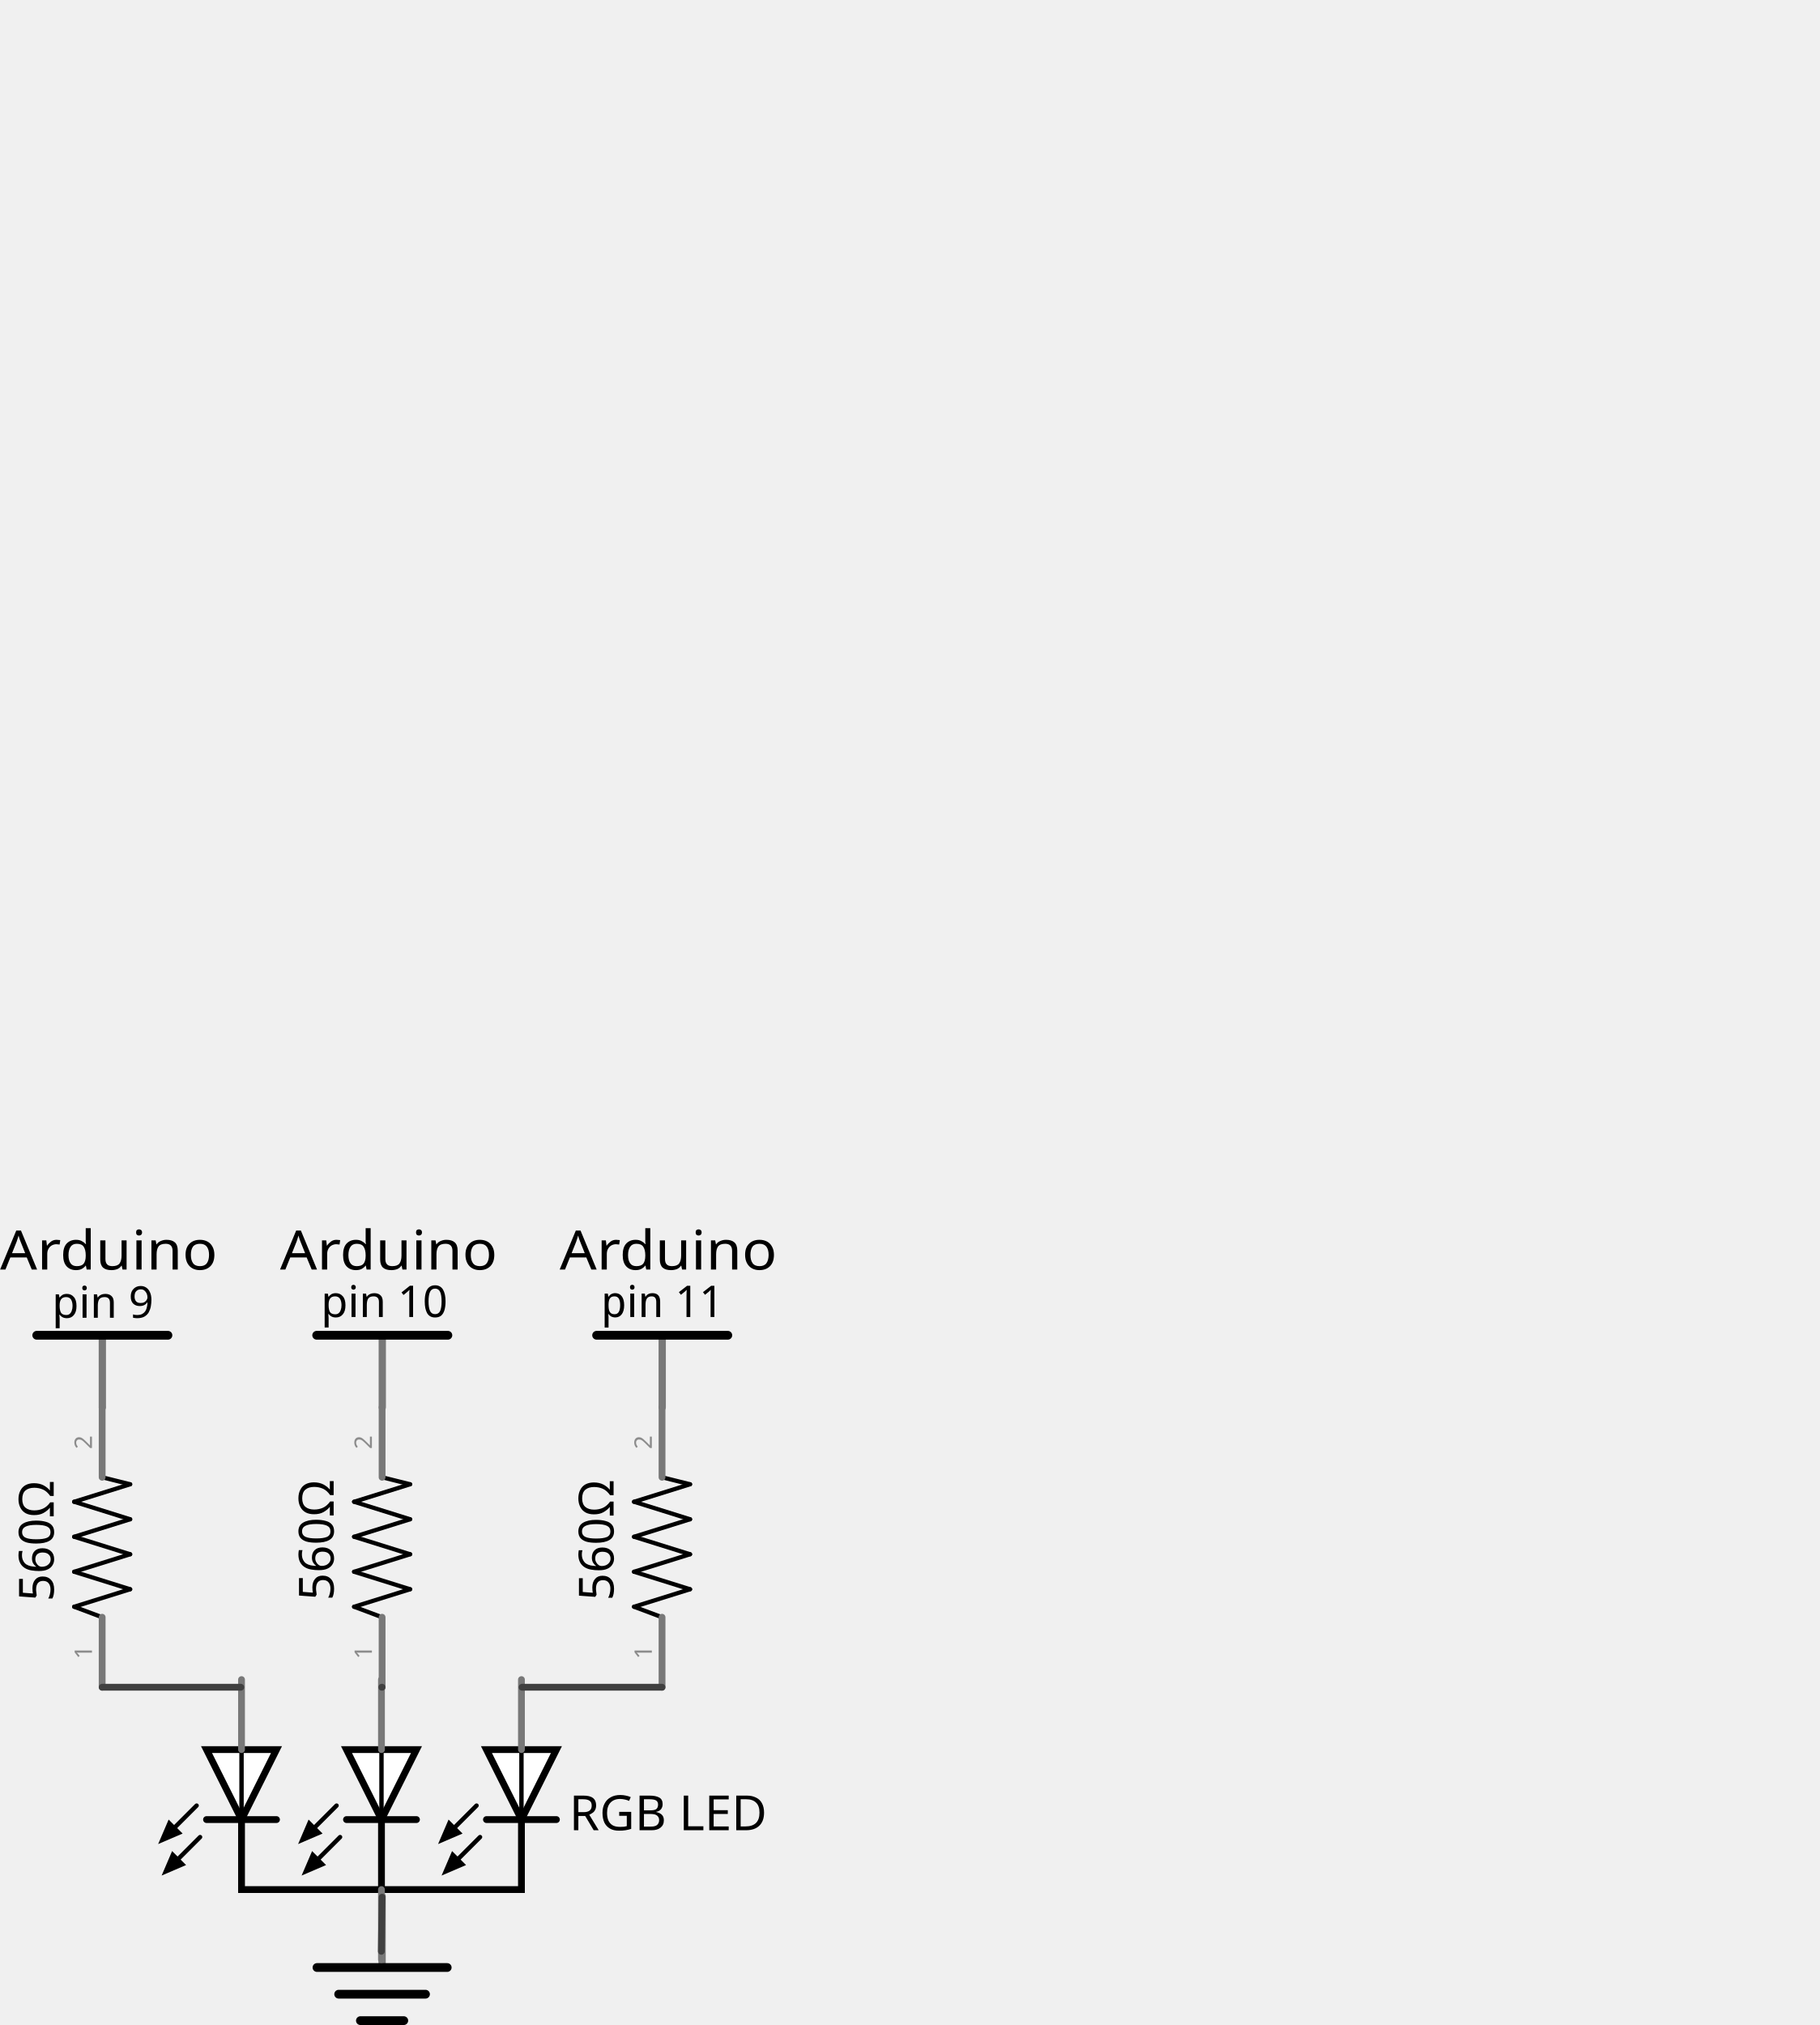
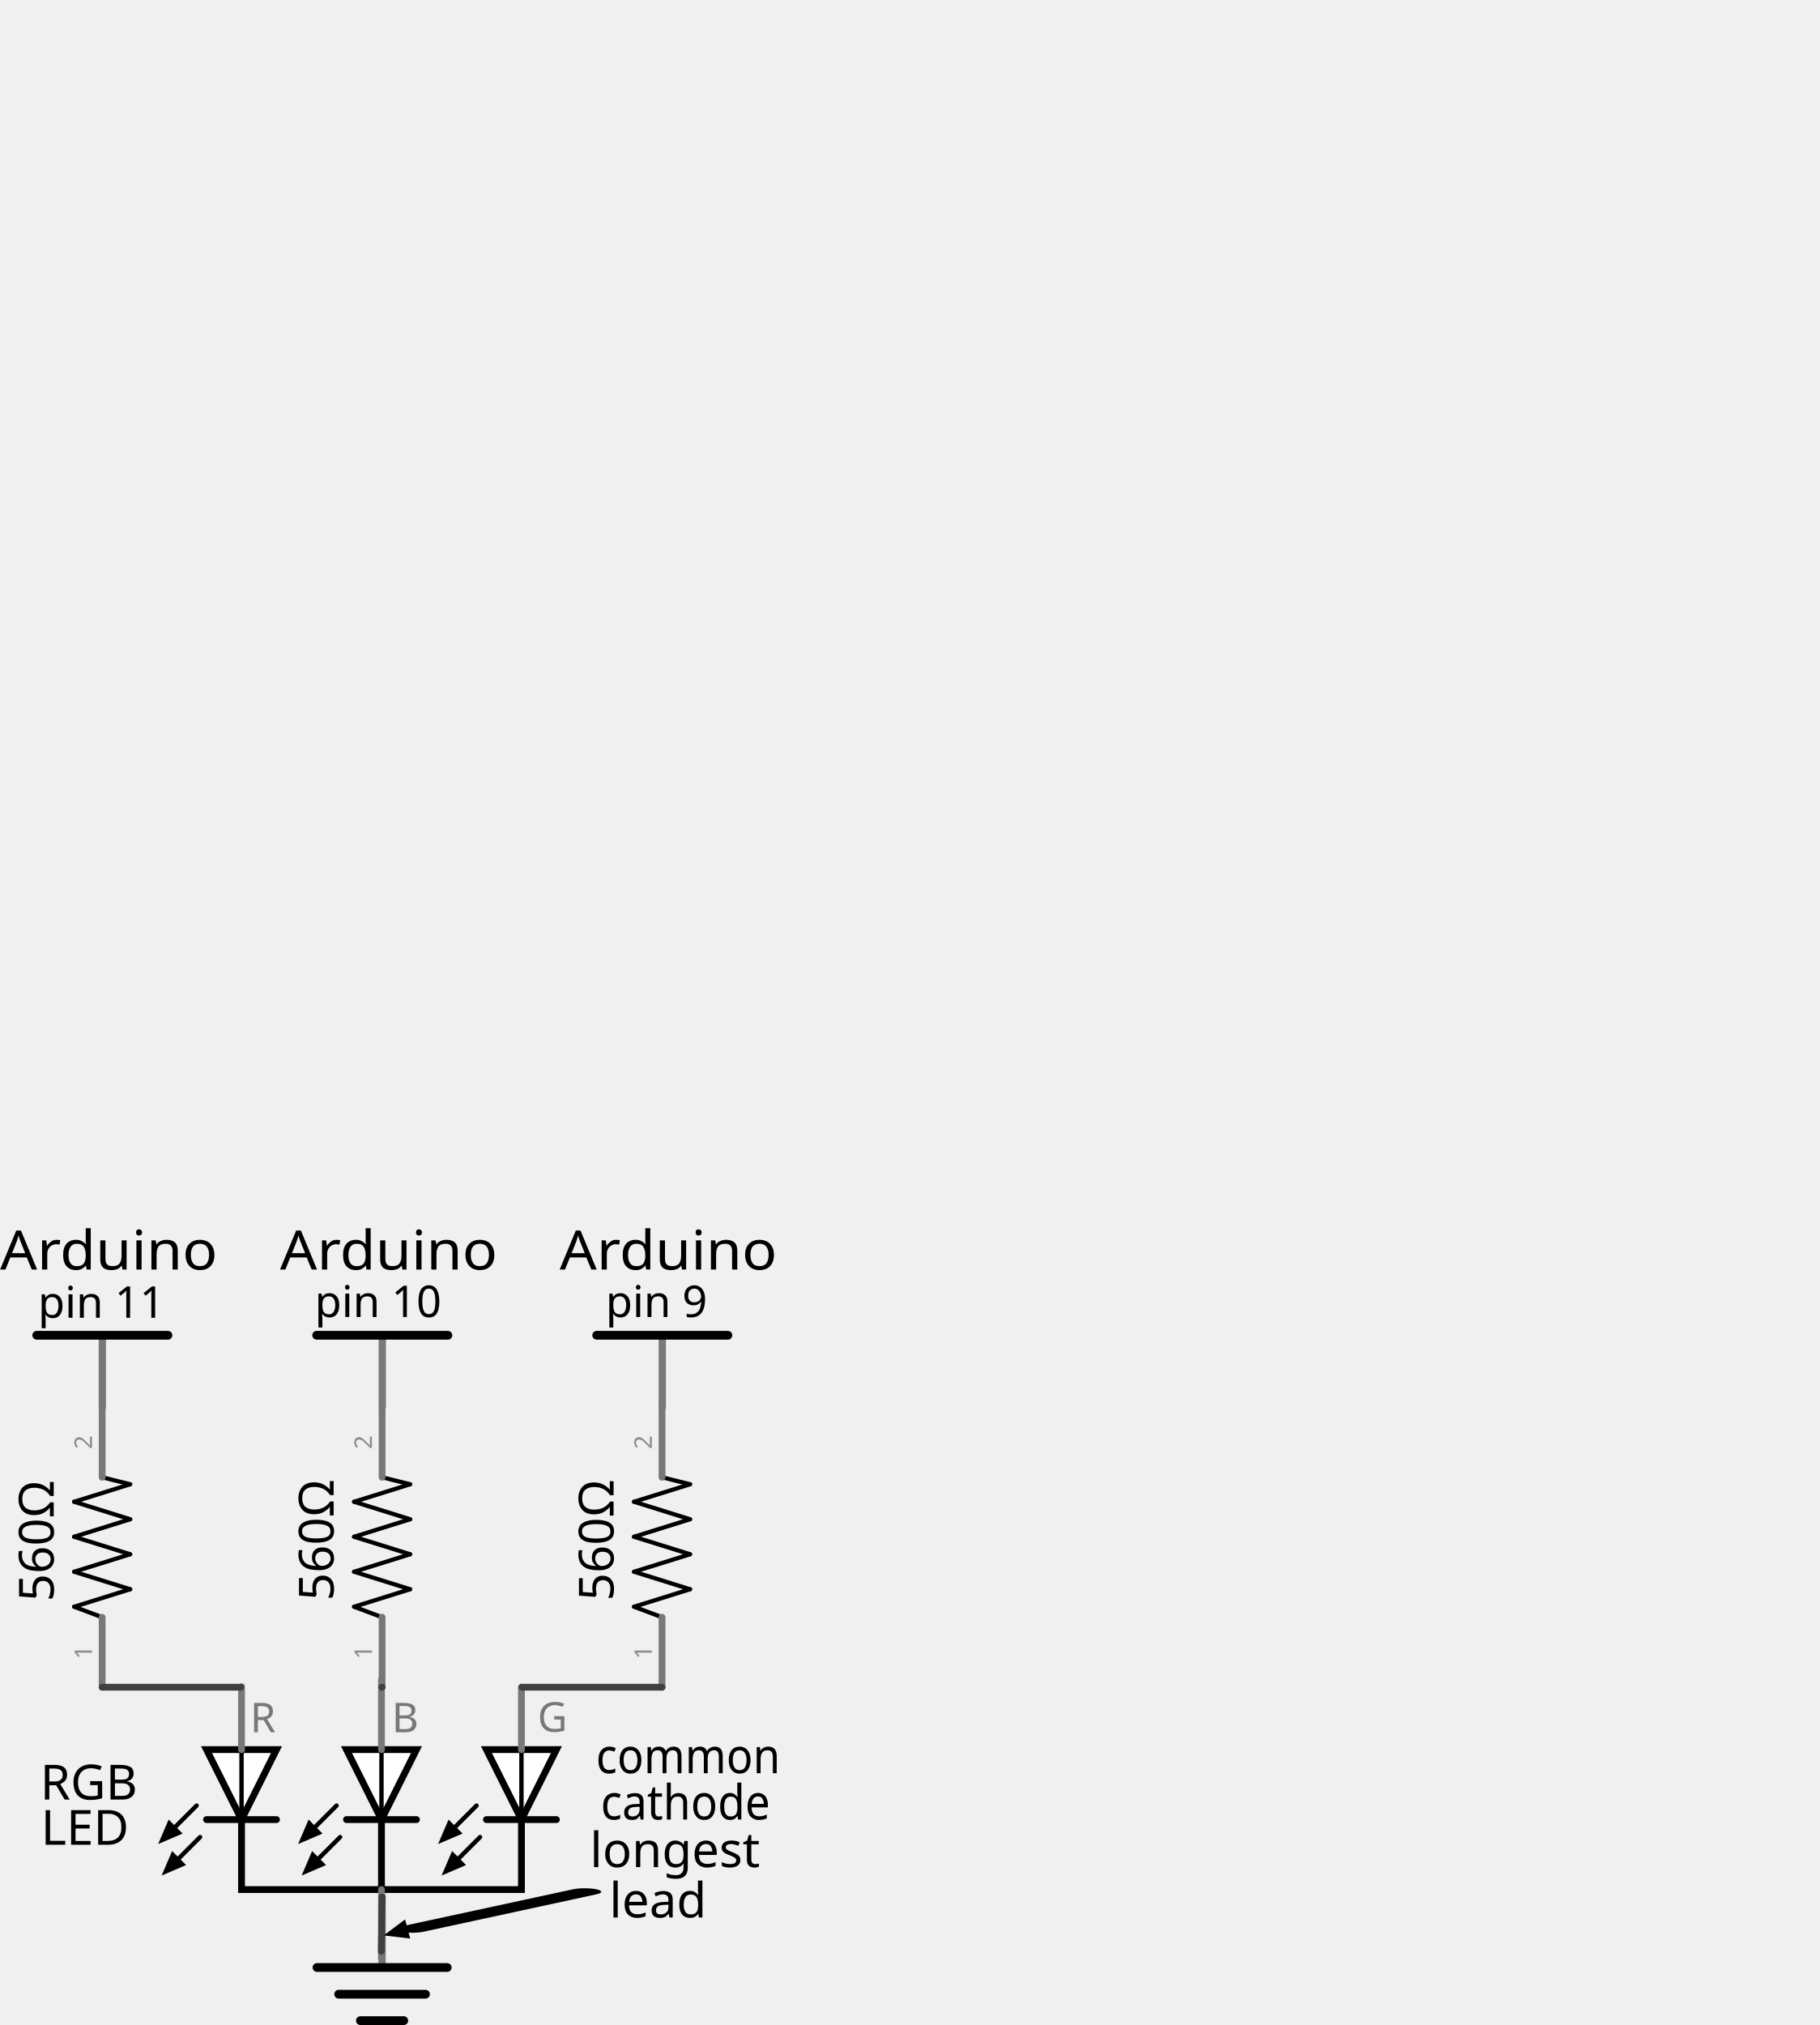
<svg xmlns="http://www.w3.org/2000/svg" version="1.2" x="0in" y="0in" width="2.6in" height="2.893in" viewBox="0 0 187.199 208.323" id="svg3336">
  <defs id="defs3879" />
  <g partID="854428220" id="g3338" transform="translate(-61.50226,0.7749751)">
    <g transform="translate(64.8184,130.027)" id="g3340">
      <g id="schematic">
        <line y1="6.78" y2="13.98" x1="7.2" x2="7.2" stroke-miterlimit="10" id="connector0pin" style="fill:none;stroke:#787878;stroke-width:0.75;stroke-linecap:round;stroke-miterlimit:10" />
        <g points="6.817,13.567,7.546,13.546,7.546,14.4,6.859,14.359" id="connector0terminal" style="fill:none" />
        <path d="m 0.45,6.564 13.5,0" id="path3345" style="fill:none;stroke:#000000;stroke-width:0.9;stroke-linecap:round" />
        <g transform="translate(1.4985,4.9878)" id="g3347">
-           <text font-size="4.499" id="label" x="0.526" y="-0.225" style="font-size:4.499px;font-family:DroidSans">pin 9</text>
+           <text font-size="4.499" id="label" x="-0.914" y="-0.225" style="font-size:4.499px;font-family:DroidSans">pin 11</text>
        </g>
      </g>
    </g>
  </g>
  <g partID="854428250" id="g3350" transform="translate(-61.50226,0.7749751)">
    <g transform="translate(93.6184,130.027)" id="g3352">
      <g id="g3354">
        <line y1="6.78" y2="13.98" x1="7.2" x2="7.2" stroke-miterlimit="10" id="line3356" style="fill:none;stroke:#787878;stroke-width:0.75;stroke-linecap:round;stroke-miterlimit:10" />
        <g points="6.817,13.567,7.546,13.546,7.546,14.4,6.859,14.359" id="g3358" style="fill:none" />
        <path d="m 0.45,6.564 13.5,0" id="path3360" style="fill:none;stroke:#000000;stroke-width:0.9;stroke-linecap:round" />
        <g transform="translate(1.4985,4.9878)" id="g3362">
-           <text font-size="4.499" id="text3364" x="-0.601" y="-0.301" style="font-size:4.499px;font-family:DroidSans">pin 10</text>
-         </g>
-       </g>
-     </g>
-   </g>
-   <g partID="854428280" id="g3366" transform="translate(-61.50226,0.7749751)">
-     <g transform="translate(122.418,130.027)" id="g3368">
-       <g id="g3370">
-         <line y1="6.78" y2="13.98" x1="7.2" x2="7.2" stroke-miterlimit="10" id="line3372" style="fill:none;stroke:#787878;stroke-width:0.75;stroke-linecap:round;stroke-miterlimit:10" />
-         <g points="6.817,13.567,7.546,13.546,7.546,14.4,6.859,14.359" id="g3374" style="fill:none" />
-         <path d="m 0.45,6.564 13.5,0" id="path3376" style="fill:none;stroke:#000000;stroke-width:0.9;stroke-linecap:round" />
-         <g transform="translate(1.4985,4.9878)" id="g3378">
-           <path d="m 2.62,-3.616 c -0.066,0 -0.122,0.02 -0.167,0.059 -0.044,0.04 -0.066,0.103 -0.066,0.191 0,0.086 0.022,0.151 0.066,0.192 0.045,0.041 0.101,0.061 0.167,0.061 0.064,0 0.119,-0.02 0.164,-0.061 0.047,-0.042 0.07,-0.107 0.07,-0.192 0,-0.044 -0.006,-0.08 -0.019,-0.111 -0.012,-0.032 -0.03,-0.059 -0.052,-0.08 -0.021,-0.021 -0.046,-0.035 -0.075,-0.044 -0.028,-0.01 -0.057,-0.016 -0.089,-0.016 z m 5.639,0.103 -0.842,0.656 0.211,0.27 0.327,-0.266 c 0.031,-0.026 0.056,-0.048 0.078,-0.067 0.022,-0.021 0.043,-0.04 0.062,-0.058 0.021,-0.018 0.039,-0.036 0.058,-0.055 0.019,-0.019 0.042,-0.042 0.067,-0.069 -0.001,0.05 -0.005,0.108 -0.008,0.173 -0.001,0.064 -0.003,0.133 -0.006,0.205 -0.001,0.07 -0.003,0.142 -0.005,0.214 l 0,0.202 0,2.006 0.387,0 0,-3.212 -0.33,0 z m 2.478,0 -0.842,0.656 0.211,0.27 0.325,-0.266 c 0.031,-0.026 0.058,-0.048 0.08,-0.067 0.022,-0.021 0.042,-0.04 0.061,-0.058 0.021,-0.018 0.04,-0.036 0.059,-0.055 0.019,-0.019 0.042,-0.042 0.067,-0.069 -0.002,0.05 -0.005,0.108 -0.008,0.173 -0.002,0.064 -0.003,0.133 -0.006,0.205 -0.002,0.07 -0.003,0.142 -0.005,0.214 l 0,0.202 0,2.006 0.388,0 0,-3.212 -0.33,0 z m -9.866,0.756 c -0.088,0 -0.167,0.009 -0.238,0.03 -0.07,0.019 -0.134,0.046 -0.191,0.08 -0.056,0.032 -0.106,0.072 -0.148,0.117 -0.042,0.044 -0.08,0.091 -0.114,0.142 l -0.017,0 -0.058,-0.325 -0.325,0 0,3.492 0.4,0 0,-1.03 c 0,-0.023 -0.002,-0.056 -0.005,-0.095 -0.003,-0.041 -0.005,-0.079 -0.008,-0.117 -0.004,-0.045 -0.01,-0.094 -0.014,-0.144 l 0.027,0 c 0.034,0.047 0.072,0.092 0.114,0.134 0.044,0.042 0.094,0.08 0.15,0.112 0.057,0.031 0.12,0.054 0.191,0.073 0.07,0.019 0.15,0.03 0.236,0.03 0.138,0 0.262,-0.027 0.375,-0.08 0.113,-0.054 0.208,-0.134 0.287,-0.239 0.081,-0.105 0.144,-0.235 0.188,-0.391 0.044,-0.157 0.066,-0.339 0.066,-0.545 0,-0.205 -0.022,-0.385 -0.066,-0.541 C 1.677,-2.207 1.614,-2.337 1.534,-2.441 1.455,-2.546 1.359,-2.625 1.246,-2.678 1.133,-2.731 1.009,-2.756 0.871,-2.756 Z m 3.812,0 c -0.07,0 -0.139,0.007 -0.206,0.022 -0.067,0.015 -0.131,0.036 -0.191,0.067 -0.06,0.031 -0.116,0.07 -0.167,0.117 -0.05,0.045 -0.093,0.1 -0.13,0.163 l -0.022,0 -0.056,-0.325 -0.327,0 0,2.412 0.4,0 0,-1.25 c 0,-0.141 0.011,-0.265 0.031,-0.373 0.022,-0.108 0.058,-0.2 0.106,-0.275 0.05,-0.075 0.115,-0.131 0.195,-0.169 0.081,-0.038 0.18,-0.058 0.298,-0.058 0.164,0 0.283,0.047 0.359,0.142 0.078,0.095 0.117,0.239 0.117,0.43 l 0,1.553 0.4,0 0,-1.575 c 0,-0.308 -0.068,-0.531 -0.205,-0.67 C 5.154,-2.686 4.952,-2.756 4.684,-2.756 Z m -2.267,0.044 0,2.412 0.4,0 0,-2.412 -0.4,0 z m -1.623,0.287 c 0.201,0 0.348,0.076 0.441,0.227 0.094,0.151 0.141,0.378 0.141,0.683 0,0.299 -0.047,0.528 -0.141,0.688 -0.092,0.16 -0.238,0.239 -0.436,0.239 -0.119,0 -0.218,-0.02 -0.297,-0.059 -0.079,-0.041 -0.142,-0.099 -0.191,-0.177 -0.047,-0.079 -0.081,-0.176 -0.102,-0.291 -0.019,-0.116 -0.028,-0.247 -0.028,-0.395 l 0,-0.091 c 0.003,-0.139 0.016,-0.26 0.037,-0.363 0.023,-0.103 0.059,-0.187 0.106,-0.256 0.048,-0.069 0.11,-0.121 0.186,-0.155 0.078,-0.034 0.172,-0.05 0.283,-0.05 z" id="text3380" />
+           <text font-size="4.499" id="text3364" x="-1.241" y="-0.301" style="font-size:4.499px;font-family:DroidSans">pin 10</text>
        </g>
      </g>
    </g>
  </g>
  <g partID="854405950" id="g3382" transform="translate(-61.50226,0.7749751)">
    <g transform="translate(93.5994,193.923)" id="g3384">
      <g id="g3386">
        <path d="m 7.201,7.575 0,-7.2" id="path3388" style="fill:none;stroke:#787878;stroke-width:0.75;stroke-linecap:round" />
        <g width="0.945" x="6.728" id="g3390" y="0" height="0.953" style="fill:none" />
        <path d="m 0.5,7.711 13.4,0" id="path4098" style="fill:none;stroke:#000000;stroke-width:0.9;stroke-linecap:round" />
        <path d="m 2.732,10.456 8.935,0" id="path4100" style="fill:none;stroke:#000000;stroke-width:0.9;stroke-linecap:round" />
        <path d="m 9.431,13.175 -4.464,0" id="path4102" style="fill:none;stroke:#000000;stroke-width:0.9;stroke-linecap:round" />
      </g>
    </g>
  </g>
  <g partID="81850" id="g3411" transform="translate(-61.50226,0.7749751)">
    <g transform="translate(119.301,201.165)" id="g3413">
      <g transform="scale(-1,-1)" id="g3415">
        <g id="g3417">
          <path d="m 18.565,15.1 c -0.193,0 -0.35,-0.157 -0.35,-0.35 l 0,-7.2 c 0,-0.193 0.157,-0.35 0.35,-0.35 0.193,0 0.35,0.157 0.35,0.35 l 0,7.2 c 0.001,0.193 -0.157,0.35 -0.35,0.35 z" id="path3419" />
          <path d="m 18.565,7.55 0,0 0,0 z" id="path3421" style="fill:none" />
          <path d="m 32.963,15.1 c -0.192,0 -0.351,-0.157 -0.351,-0.35 l 0,-6.85 -28.097,0 0,6.85 c 0,0.193 -0.157,0.35 -0.35,0.35 -0.193,0 -0.35,-0.157 -0.35,-0.35 l 0,-7.55 29.499,0 0,7.55 c -10e-4,0.193 -0.159,0.35 -0.351,0.35 z" id="path3423" />
          <path d="m 36.563,15.1 -3.603,0 c -0.192,0 -0.351,-0.157 -0.351,-0.35 0,-0.193 0.156,-0.35 0.351,-0.35 l 3.603,0 c 0.192,0 0.352,0.157 0.352,0.35 0,0.193 -0.157,0.35 -0.352,0.35 z" id="path3425" />
          <path d="m 32.963,15.1 -3.598,0 c -0.193,0 -0.351,-0.157 -0.351,-0.35 0,-0.193 0.154,-0.35 0.351,-0.35 l 3.598,0 c 0.192,0 0.351,0.157 0.351,0.35 0,0.193 -0.159,0.35 -0.351,0.35 z" id="path3427" />
          <polygon points="32.963,14.75 36.563,21.951 32.963,21.951 29.365,21.951 " id="polygon3429" style="fill:#ffffff" />
          <path d="m 37.131,22.3 -8.332,0 4.164,-8.333 4.168,8.333 z m -7.198,-0.701 6.065,0 -3.035,-6.066 -3.03,6.066 z" id="path3431" />
          <path d="m 32.963,22.175 c -0.124,0 -0.226,-0.103 -0.226,-0.225 l 0,-7.2 c 0,-0.124 0.102,-0.225 0.226,-0.225 0.124,0 0.226,0.101 0.226,0.225 l 0,7.201 c -10e-4,0.123 -0.102,0.224 -0.226,0.224 z" id="path3433" />
          <path d="m 37.582,16.414 c -0.06,0 -0.115,-0.021 -0.159,-0.063 -0.088,-0.088 -0.088,-0.229 0,-0.316 l 2.34,-2.341 c 0.088,-0.088 0.229,-0.088 0.318,0 0.088,0.088 0.088,0.23 0,0.318 L 37.74,16.35 c -0.044,0.042 -0.1,0.064 -0.158,0.064 z" id="path3435" />
          <path d="m 37.224,13.176 c -0.059,0 -0.115,-0.022 -0.158,-0.066 -0.09,-0.088 -0.09,-0.23 0,-0.318 l 2.341,-2.34 c 0.088,-0.088 0.229,-0.088 0.315,0 0.088,0.088 0.088,0.23 0,0.318 l -2.34,2.34 c -0.044,0.044 -0.104,0.066 -0.158,0.066 z" id="path3437" />
          <path d="m 41.542,12.231 -1.08,2.52 -1.438,-1.439 2.518,-1.081 z" id="path3439" />
          <path d="m 41.183,8.991 -1.078,2.52 -1.438,-1.438 2.516,-1.082 z" id="path3441" />
          <path d="m 22.165,15.1 -3.599,0 c -0.193,0 -0.35,-0.157 -0.35,-0.35 0,-0.193 0.157,-0.35 0.35,-0.35 l 3.599,0 c 0.193,0 0.35,0.157 0.35,0.35 0,0.193 -0.157,0.35 -0.35,0.35 z" id="path3443" />
          <path d="m 18.565,15.1 -3.601,0 c -0.193,0 -0.35,-0.157 -0.35,-0.35 0,-0.193 0.157,-0.35 0.35,-0.35 l 3.601,0 c 0.193,0 0.35,0.157 0.35,0.35 0,0.193 -0.157,0.35 -0.35,0.35 z" id="path3445" />
          <polygon points="18.565,14.75 22.165,21.951 18.565,21.951 14.964,21.951 " id="polygon3447" style="fill:#ffffff" />
          <path d="m 22.731,22.3 -8.333,0 4.167,-8.333 4.166,8.333 z m -7.201,-0.701 6.067,0 -3.033,-6.066 -3.034,6.066 z" id="path3449" />
          <path d="m 18.565,22.175 c -0.124,0 -0.225,-0.103 -0.225,-0.225 l 0,-7.2 c 0,-0.124 0.101,-0.225 0.225,-0.225 0.124,0 0.225,0.101 0.225,0.225 l 0,7.201 c 0.001,0.123 -0.101,0.224 -0.225,0.224 z" id="path3451" />
          <path d="m 23.183,16.414 c -0.058,0 -0.113,-0.021 -0.158,-0.063 -0.088,-0.088 -0.088,-0.229 0,-0.316 l 2.343,-2.341 c 0.088,-0.088 0.229,-0.088 0.315,0 0.09,0.088 0.09,0.23 0,0.318 l -2.341,2.339 c -0.044,0.041 -0.102,0.063 -0.159,0.063 z" id="path3453" />
          <path d="m 22.821,13.176 c -0.057,0 -0.114,-0.022 -0.159,-0.066 -0.088,-0.088 -0.088,-0.23 0,-0.318 l 2.34,-2.34 c 0.088,-0.088 0.229,-0.088 0.317,0 0.088,0.088 0.088,0.23 0,0.318 l -2.34,2.34 c -0.041,0.044 -0.099,0.066 -0.158,0.066 z" id="path3455" />
          <path d="m 27.144,12.231 -1.08,2.52 -1.438,-1.439 2.518,-1.081 z" id="path3457" />
          <path d="m 26.783,8.991 -1.08,2.52 -1.438,-1.438 2.518,-1.082 z" id="path3459" />
          <path d="m 7.766,15.1 -3.601,0 c -0.193,0 -0.35,-0.157 -0.35,-0.35 0,-0.193 0.157,-0.35 0.35,-0.35 l 3.601,0 c 0.193,0 0.35,0.157 0.35,0.35 0,0.193 -0.157,0.35 -0.35,0.35 z" id="path3461" />
          <path d="m 4.165,15.1 -3.599,0 c -0.193,0 -0.35,-0.157 -0.35,-0.35 0,-0.193 0.157,-0.35 0.35,-0.35 l 3.599,0 c 0.193,0 0.35,0.157 0.35,0.35 0,0.193 -0.156,0.35 -0.35,0.35 z" id="path3463" />
          <polygon points="4.165,14.75 7.766,21.951 4.165,21.951 0.566,21.951 " id="polygon3465" style="fill:#ffffff" />
          <path d="M 8.332,22.3 0,22.3 4.166,13.967 8.332,22.3 Z m -7.199,-0.701 6.067,0 -3.034,-6.066 -3.033,6.066 z" id="path3467" />
          <path d="M 4.165,22.175 C 4.041,22.175 3.94,22.072 3.94,21.95 l 0,-7.2 c 0,-0.124 0.101,-0.225 0.225,-0.225 0.124,0 0.225,0.101 0.225,0.225 l 0,7.201 c 0,0.123 -0.101,0.224 -0.225,0.224 z" id="path3469" />
          <path d="m 8.783,16.414 c -0.058,0 -0.115,-0.021 -0.159,-0.063 -0.088,-0.088 -0.088,-0.229 0,-0.316 l 2.339,-2.341 c 0.088,-0.088 0.23,-0.088 0.318,0 0.088,0.088 0.088,0.23 0,0.318 L 8.942,16.35 c -0.044,0.042 -0.101,0.064 -0.159,0.064 z" id="path3471" />
          <path d="m 8.422,13.176 c -0.058,0 -0.115,-0.022 -0.159,-0.066 -0.087,-0.088 -0.087,-0.23 0,-0.318 l 2.341,-2.34 c 0.088,-0.088 0.23,-0.088 0.318,0 0.088,0.088 0.088,0.23 0,0.318 L 8.581,13.11 C 8.537,13.154 8.48,13.176 8.422,13.176 Z" id="path3473" />
          <path d="m 12.743,12.231 -1.08,2.52 -1.439,-1.439 2.519,-1.081 z" id="path3475" />
          <path d="m 12.382,8.991 -1.08,2.52 -1.438,-1.438 2.518,-1.082 z" id="path3477" />
          <g id="g3479">
-             <path d="m 32.964,29.5 c -0.193,0 -0.35,-0.155 -0.35,-0.35 l 0,-7.199 c 0,-0.193 0.156,-0.352 0.35,-0.352 0.194,0 0.35,0.156 0.35,0.352 l 0,7.199 c -10e-4,0.193 -0.157,0.35 -0.35,0.35 z" id="connector2pin" style="fill:#787878" />
+             <path d="m 32.964,28.768 c -0.193,0 -0.35,-0.141 -0.35,-0.318 l 0,-6.532 c 0,-0.175 0.156,-0.319 0.35,-0.319 0.194,0 0.35,0.142 0.35,0.319 l 0,6.532 c -10e-4,0.175 -0.157,0.318 -0.35,0.318 z" id="connector2pin" style="fill:#787878" />
            <g width="0.75" x="32.663" id="connector2terminal" y="27.167" height="2.396" style="fill:none" />
            <path d="m 18.567,7.9 c -0.193,0 -0.35,-0.157 -0.35,-0.35 l 0,-7.2 c 0,-0.193 0.157,-0.35 0.35,-0.35 0.193,0 0.35,0.157 0.35,0.35 l 0,7.2 c 0,0.194 -0.157,0.35 -0.35,0.35 z" id="connector1pin" style="fill:#787878" />
            <g width="0.75" x="18.205" id="connector1terminal" height="2.399" style="fill:none" />
            <path d="m 18.566,29.5 c -0.193,0 -0.35,-0.155 -0.35,-0.35 l 0,-7.199 c 0,-0.193 0.157,-0.352 0.35,-0.352 0.193,0 0.35,0.156 0.35,0.352 l 0,7.199 c 0,0.193 -0.157,0.35 -0.35,0.35 z" id="connector3pin" style="fill:#787878" />
            <g width="0.75" x="18.163" id="connector3terminal" y="27.167" height="2.396" style="fill:none" />
-             <path d="m 4.165,29.5 c -0.193,0 -0.35,-0.155 -0.35,-0.35 l 0,-7.199 c 0,-0.193 0.157,-0.352 0.35,-0.352 0.193,0 0.35,0.156 0.35,0.352 l 0,7.199 c 0,0.193 -0.156,0.35 -0.35,0.35 z" id="path3487" style="fill:#787878" />
+             <path d="m 4.165,28.727 c -0.193,0 -0.35,-0.14 -0.35,-0.316 l 0,-6.495 c 0,-0.174 0.157,-0.318 0.35,-0.318 0.193,0 0.35,0.141 0.35,0.318 l 0,6.495 c 0,0.174 -0.156,0.316 -0.35,0.316 z" id="path3487" style="fill:#787878" />
            <g width="0.75" x="3.726" id="g3489" y="27.167" height="2.396" style="fill:none" />
          </g>
        </g>
      </g>
    </g>
  </g>
  <g partID="62690" id="g3491" transform="translate(-61.50226,0.7749751)">
    <g transform="translate(68.9038,173.15)" id="g3493">
      <g transform="matrix(0,-1,1,0,0,0)" id="g3495">
        <g id="g3497">
          <line y1="3.096" y2="0.216" x1="7.55" x2="8.63" class="other" id="line3499" style="stroke:#000000;stroke-width:0.432;stroke-linecap:round" />
          <line y1="0.216" y2="5.976" x1="8.63" x2="10.43" class="other" id="line3501" style="stroke:#000000;stroke-width:0.432;stroke-linecap:round" />
          <line y1="5.976" y2="0.216" x1="10.43" x2="12.23" class="other" id="line3503" style="stroke:#000000;stroke-width:0.432;stroke-linecap:round" />
          <line y1="0.216" y2="5.976" x1="12.23" x2="14.03" class="other" id="line3505" style="stroke:#000000;stroke-width:0.432;stroke-linecap:round" />
          <line y1="5.976" y2="0.216" x1="14.03" x2="15.83" class="other" id="line3507" style="stroke:#000000;stroke-width:0.432;stroke-linecap:round" />
          <line y1="0.216" y2="5.976" x1="15.83" x2="17.63" class="other" id="line3509" style="stroke:#000000;stroke-width:0.432;stroke-linecap:round" />
          <line y1="5.976" y2="0.216" x1="17.63" x2="19.43" class="other" id="line3511" style="stroke:#000000;stroke-width:0.432;stroke-linecap:round" />
          <line y1="0.216" y2="5.976" x1="19.43" x2="21.23" class="other" id="line3513" style="stroke:#000000;stroke-width:0.432;stroke-linecap:round" />
          <line y1="5.976" y2="3.096" x1="21.23" x2="21.95" class="other" id="line3515" style="stroke:#000000;stroke-width:0.432;stroke-linecap:round" />
          <line y1="3.096" y2="3.096" x1="29.15" x2="21.95" connectorname="2" class="pin" id="line3517" style="stroke:#787878;stroke-width:0.7;stroke-linecap:round" />
          <g width="0" class="terminal" x="29.15" id="g3519" y="3.096" height="0" style="fill:none;stroke:none;stroke-width:0" />
          <text class="text" font-size="2.5" x="25.55" y="2.046" id="text3521" style="font-size:2.5px;font-family:'Droid Sans';text-anchor:middle;fill:#8c8c8c;stroke:none;stroke-width:0">2</text>
          <line y1="3.096" y2="3.096" x1="0.35" x2="7.55" connectorname="1" class="pin" id="line3523" style="stroke:#787878;stroke-width:0.7;stroke-linecap:round" />
          <g width="0" class="terminal" x="0.35" id="g3525" y="3.096" height="0" style="fill:none;stroke:none;stroke-width:0" />
          <text class="text" font-size="2.5" x="3.95" y="2.046" id="text3527" style="font-size:2.5px;font-family:'Droid Sans';text-anchor:middle;fill:#8c8c8c;stroke:none;stroke-width:0">1</text>
        </g>
      </g>
    </g>
  </g>
  <g partID="62670" id="g3529" transform="translate(-61.50226,0.7749751)">
    <g transform="translate(97.7038,173.15)" id="g3531">
      <g transform="matrix(0,-1,1,0,0,0)" id="g3533">
        <g id="g3535">
          <line y1="3.096" y2="0.216" x1="7.55" x2="8.63" class="other" id="line3537" style="stroke:#000000;stroke-width:0.432;stroke-linecap:round" />
          <line y1="0.216" y2="5.976" x1="8.63" x2="10.43" class="other" id="line3539" style="stroke:#000000;stroke-width:0.432;stroke-linecap:round" />
          <line y1="5.976" y2="0.216" x1="10.43" x2="12.23" class="other" id="line3541" style="stroke:#000000;stroke-width:0.432;stroke-linecap:round" />
          <line y1="0.216" y2="5.976" x1="12.23" x2="14.03" class="other" id="line3543" style="stroke:#000000;stroke-width:0.432;stroke-linecap:round" />
          <line y1="5.976" y2="0.216" x1="14.03" x2="15.83" class="other" id="line3545" style="stroke:#000000;stroke-width:0.432;stroke-linecap:round" />
          <line y1="0.216" y2="5.976" x1="15.83" x2="17.63" class="other" id="line3547" style="stroke:#000000;stroke-width:0.432;stroke-linecap:round" />
          <line y1="5.976" y2="0.216" x1="17.63" x2="19.43" class="other" id="line3549" style="stroke:#000000;stroke-width:0.432;stroke-linecap:round" />
          <line y1="0.216" y2="5.976" x1="19.43" x2="21.23" class="other" id="line3551" style="stroke:#000000;stroke-width:0.432;stroke-linecap:round" />
          <line y1="5.976" y2="3.096" x1="21.23" x2="21.95" class="other" id="line3553" style="stroke:#000000;stroke-width:0.432;stroke-linecap:round" />
          <line y1="3.096" y2="3.096" x1="29.15" x2="21.95" connectorname="2" class="pin" id="line3555" style="stroke:#787878;stroke-width:0.7;stroke-linecap:round" />
          <g width="0" class="terminal" x="29.15" id="g3557" y="3.096" height="0" style="fill:none;stroke:none;stroke-width:0" />
          <text class="text" font-size="2.5" x="25.55" y="2.046" id="text3559" style="font-size:2.5px;font-family:'Droid Sans';text-anchor:middle;fill:#8c8c8c;stroke:none;stroke-width:0">2</text>
          <line y1="3.096" y2="3.096" x1="0.35" x2="7.55" connectorname="1" class="pin" id="line3561" style="stroke:#787878;stroke-width:0.7;stroke-linecap:round" />
          <g width="0" class="terminal" x="0.35" id="g3563" y="3.096" height="0" style="fill:none;stroke:none;stroke-width:0" />
          <text class="text" font-size="2.5" x="3.95" y="2.046" id="text3565" style="font-size:2.5px;font-family:'Droid Sans';text-anchor:middle;fill:#8c8c8c;stroke:none;stroke-width:0">1</text>
        </g>
      </g>
    </g>
  </g>
  <g partID="62650" id="g3567" transform="translate(-61.50226,0.7749751)">
    <g transform="translate(126.504,173.15)" id="g3569">
      <g transform="matrix(0,-1,1,0,0,0)" id="g3571">
        <g id="g3573">
          <line y1="3.096" y2="0.216" x1="7.55" x2="8.63" class="other" id="line3575" style="stroke:#000000;stroke-width:0.432;stroke-linecap:round" />
          <line y1="0.216" y2="5.976" x1="8.63" x2="10.43" class="other" id="line3577" style="stroke:#000000;stroke-width:0.432;stroke-linecap:round" />
          <line y1="5.976" y2="0.216" x1="10.43" x2="12.23" class="other" id="line3579" style="stroke:#000000;stroke-width:0.432;stroke-linecap:round" />
          <line y1="0.216" y2="5.976" x1="12.23" x2="14.03" class="other" id="line3581" style="stroke:#000000;stroke-width:0.432;stroke-linecap:round" />
          <line y1="5.976" y2="0.216" x1="14.03" x2="15.83" class="other" id="line3583" style="stroke:#000000;stroke-width:0.432;stroke-linecap:round" />
          <line y1="0.216" y2="5.976" x1="15.83" x2="17.63" class="other" id="line3585" style="stroke:#000000;stroke-width:0.432;stroke-linecap:round" />
          <line y1="5.976" y2="0.216" x1="17.63" x2="19.43" class="other" id="line3587" style="stroke:#000000;stroke-width:0.432;stroke-linecap:round" />
          <line y1="0.216" y2="5.976" x1="19.43" x2="21.23" class="other" id="line3589" style="stroke:#000000;stroke-width:0.432;stroke-linecap:round" />
          <line y1="5.976" y2="3.096" x1="21.23" x2="21.95" class="other" id="line3591" style="stroke:#000000;stroke-width:0.432;stroke-linecap:round" />
          <line y1="3.096" y2="3.096" x1="29.15" x2="21.95" connectorname="2" class="pin" id="line3593" style="stroke:#787878;stroke-width:0.7;stroke-linecap:round" />
          <g width="0" class="terminal" x="29.15" id="g3595" y="3.096" height="0" style="fill:none;stroke:none;stroke-width:0" />
          <text class="text" font-size="2.5" x="25.55" y="2.046" id="text3597" style="font-size:2.5px;font-family:'Droid Sans';text-anchor:middle;fill:#8c8c8c;stroke:none;stroke-width:0">2</text>
          <line y1="3.096" y2="3.096" x1="0.35" x2="7.55" connectorname="1" class="pin" id="line3599" style="stroke:#787878;stroke-width:0.7;stroke-linecap:round" />
          <g width="0" class="terminal" x="0.35" id="g3601" y="3.096" height="0" style="fill:none;stroke:none;stroke-width:0" />
          <text class="text" font-size="2.5" x="3.95" y="2.046" id="text3603" style="font-size:2.5px;font-family:'Droid Sans';text-anchor:middle;fill:#8c8c8c;stroke:none;stroke-width:0">1</text>
        </g>
      </g>
    </g>
  </g>
  <g partID="854406230" id="g3825" transform="translate(-61.50226,0.7749751)">
    <line x1="100.8" y1="194.4" x2="100.721" y2="199.965" id="line3827" style="stroke:#404040;stroke-width:0.7;stroke-linecap:round" />
  </g>
  <g partID="83110" id="g3829" transform="translate(-61.50226,0.7749751)">
    <line x1="115.2" y1="172.8" x2="129.6" y2="172.8" id="line3831" style="stroke:#404040;stroke-width:0.7;stroke-linecap:round" />
  </g>
  <g partID="83180" id="g3833" transform="translate(-61.50226,0.7749751)">
    <line x1="100.763" y1="172.8" x2="100.8" y2="172.8" id="line3835" style="stroke:#404040;stroke-width:0.7;stroke-linecap:round" />
  </g>
  <g partID="83250" id="g3837" transform="translate(-61.50226,0.7749751)">
    <line x1="86.263" y1="172.8" x2="72" y2="172.8" id="line3839" style="stroke:#404040;stroke-width:0.7;stroke-linecap:round" />
  </g>
  <g partID="62650" id="partLabel" transform="translate(-61.50226,0.7749751)">
    <g transform="translate(120.865,163.909)" id="g3842">
      <g transform="matrix(0,-1,1,0,0,0)" id="g3844">
        <g font-size="5" font-style="normal" font-weight="normal" id="schematicLabel" style="font-style:normal;font-weight:normal;font-size:5px;font-family:DroidSans;fill:#000000;fill-opacity:1;stroke:none">
          <text x="0" y="3.75" id="text3847">560Ω</text>
        </g>
      </g>
    </g>
  </g>
  <g partID="62670" id="g3849" transform="translate(-61.50226,0.7749751)">
    <g transform="translate(92.0646,163.898)" id="g3851">
      <g transform="matrix(0,-1,1,0,0,0)" id="g3853">
        <g font-size="5" font-style="normal" font-weight="normal" id="g3855" style="font-style:normal;font-weight:normal;font-size:5px;font-family:DroidSans;fill:#000000;fill-opacity:1;stroke:none">
          <text x="0" y="3.75" id="text3857">560Ω</text>
        </g>
      </g>
    </g>
  </g>
  <g partID="62690" id="g3859" transform="translate(-61.50226,0.7749751)">
    <g transform="translate(63.2646,163.986)" id="g3861">
      <g transform="matrix(0,-1,1,0,0,0)" id="g3863">
        <g font-size="5" font-style="normal" font-weight="normal" id="g3865" style="font-style:normal;font-weight:normal;font-size:5px;font-family:DroidSans;fill:#000000;fill-opacity:1;stroke:none">
          <text x="0" y="3.75" id="text3867">560Ω</text>
        </g>
      </g>
    </g>
  </g>
-   <g partID="81850" id="g3869" transform="translate(-61.50226,0.7749751)">
+   <g partID="81850" id="g3869" transform="translate(-119.8969,-3.128847)">
    <g transform="translate(120.052,183.761)" id="g3871">
      <g font-size="5" font-style="normal" font-weight="normal" id="g3873" style="font-style:normal;font-weight:normal;font-size:5px;font-family:DroidSans;fill:#000000;fill-opacity:1;stroke:none">
-         <text x="0" y="3.75" id="text3875">RGB LED</text>
+         <text x="3.968" y="4.498" id="text3875">RGB</text>
      </g>
    </g>
  </g>
  <text font-size="7" id="label-3" x="27.909" y="134.758" style="font-size:5.787px;font-family:DroidSans" transform="scale(1.031803,0.9691774)">Arduino</text>
  <text font-size="7" id="label-3-6" x="2.220446e-16" y="134.758" style="font-size:5.787px;font-family:DroidSans" transform="scale(1.031803,0.9691774)">Arduino</text>
  <text font-size="7" id="label-3-7" x="55.792" y="134.758" style="font-size:5.787px;font-family:DroidSans" transform="scale(1.031803,0.9691774)">Arduino</text>
+   <path d="m 60.135,194.257 c 0.455,0 0.873,0.034 1.206,0.103 0.668,0.145 0.668,0.376 0,0.519 l -17.756,3.844 c -0.668,0.145 -1.738,0.145 -2.413,0 -0.668,-0.145 -0.668,-0.378 0,-0.522 l 17.763,-3.839 c 0.334,-0.069 0.759,-0.105 1.199,-0.105 z" id="path3435-2" />
+   <path d="m 39.466,199.106 2.195,-1.642 0.526,1.965 -2.721,-0.323 z" id="path3439-7" />
+   <g partID="81850" id="g3869-2" transform="translate(-59.3703,4.569326)">
+     <g transform="translate(120.052,183.761)" id="g3871-2">
+       <g font-size="5" font-style="normal" font-weight="normal" id="g3873-6" style="font-style:normal;font-weight:normal;font-size:5px;font-family:DroidSans;fill:#000000;fill-opacity:1;stroke:none">
+         <text x="0" y="3.75" id="text3875-1">longest</text>
+       </g>
+     </g>
+   </g>
+   <g partID="81850" id="g3869-2-0" transform="translate(-57.37321,9.748744)">
+     <g transform="translate(120.052,183.761)" id="g3871-2-6">
+       <g font-size="5" font-style="normal" font-weight="normal" id="g3873-6-1" style="font-style:normal;font-weight:normal;font-size:5px;font-family:DroidSans;fill:#000000;fill-opacity:1;stroke:none">
+         <text x="0" y="3.75" id="text3875-1-5">lead</text>
+       </g>
+     </g>
+   </g>
+   <g partID="81850" id="g3869-2-9" transform="matrix(0.9074299,0,0,1,-47.63614,-5.091023)">
+     <g transform="translate(120.052,183.761)" id="g3871-2-4">
+       <g font-size="5" font-style="normal" font-weight="normal" id="g3873-6-9" style="font-style:normal;font-weight:normal;font-size:5px;font-family:DroidSans;fill:#000000;fill-opacity:1;stroke:none">
+         <text x="0" y="3.75" id="text3875-1-0">common</text>
+       </g>
+     </g>
+   </g>
+   <g partID="81850" id="g3869-2-91" transform="matrix(0.9167647,0,0,1,-48.2714,-0.3262629)">
+     <g transform="translate(120.052,183.761)" id="g3871-2-7">
+       <g font-size="5" font-style="normal" font-weight="normal" id="g3873-6-7" style="font-style:normal;font-weight:normal;font-size:5px;font-family:DroidSans;fill:#000000;fill-opacity:1;stroke:none">
+         <text x="0" y="3.75" id="text3875-1-1">cathode</text>
+       </g>
+     </g>
+   </g>
+   <text style="font-style:normal;font-weight:normal;font-size:5px;font-family:DroidSans;fill:#000000;fill-opacity:1;stroke:none" x="4.2" y="189.781" id="text3875-3">LED</text>
+   <text y="178.207" x="40.294" font-size="4.231" id="text3415" style="font-size:4.231px;font-family:OCRAStd;fill:#787878">B</text>
+   <text y="178.147" x="55.287" font-size="4.231" id="text3415-6" style="font-size:4.231px;font-family:OCRAStd;fill:#787878">G</text>
+   <text y="178.207" x="25.721" font-size="4.231" id="text3415-8" style="font-size:4.231px;font-family:OCRAStd;fill:#787878">R</text>
+   <g partID="854428250" id="g3350-0" transform="translate(-32.69437,0.77497)">
+     <g transform="translate(93.6184,130.027)" id="g3352-2">
+       <g id="g3354-1">
+         <line y1="6.78" y2="13.98" x1="7.2" x2="7.2" stroke-miterlimit="10" id="line3356-0" style="fill:none;stroke:#787878;stroke-width:0.75;stroke-linecap:round;stroke-miterlimit:10" />
+         <g points="6.817,13.567,7.546,13.546,7.546,14.4,6.859,14.359" id="g3358-5" style="fill:none" />
+         <path d="m 0.45,6.564 13.5,0" id="path3360-1" style="fill:none;stroke:#000000;stroke-width:0.9;stroke-linecap:round" />
+         <g transform="translate(1.4985,4.9878)" id="g3362-1">
+           <text font-size="4.499" id="text3364-0" x="-0.121" y="-0.301" style="font-size:4.499px;font-family:DroidSans">pin 9</text>
+         </g>
+       </g>
+     </g>
+   </g>
</svg>
